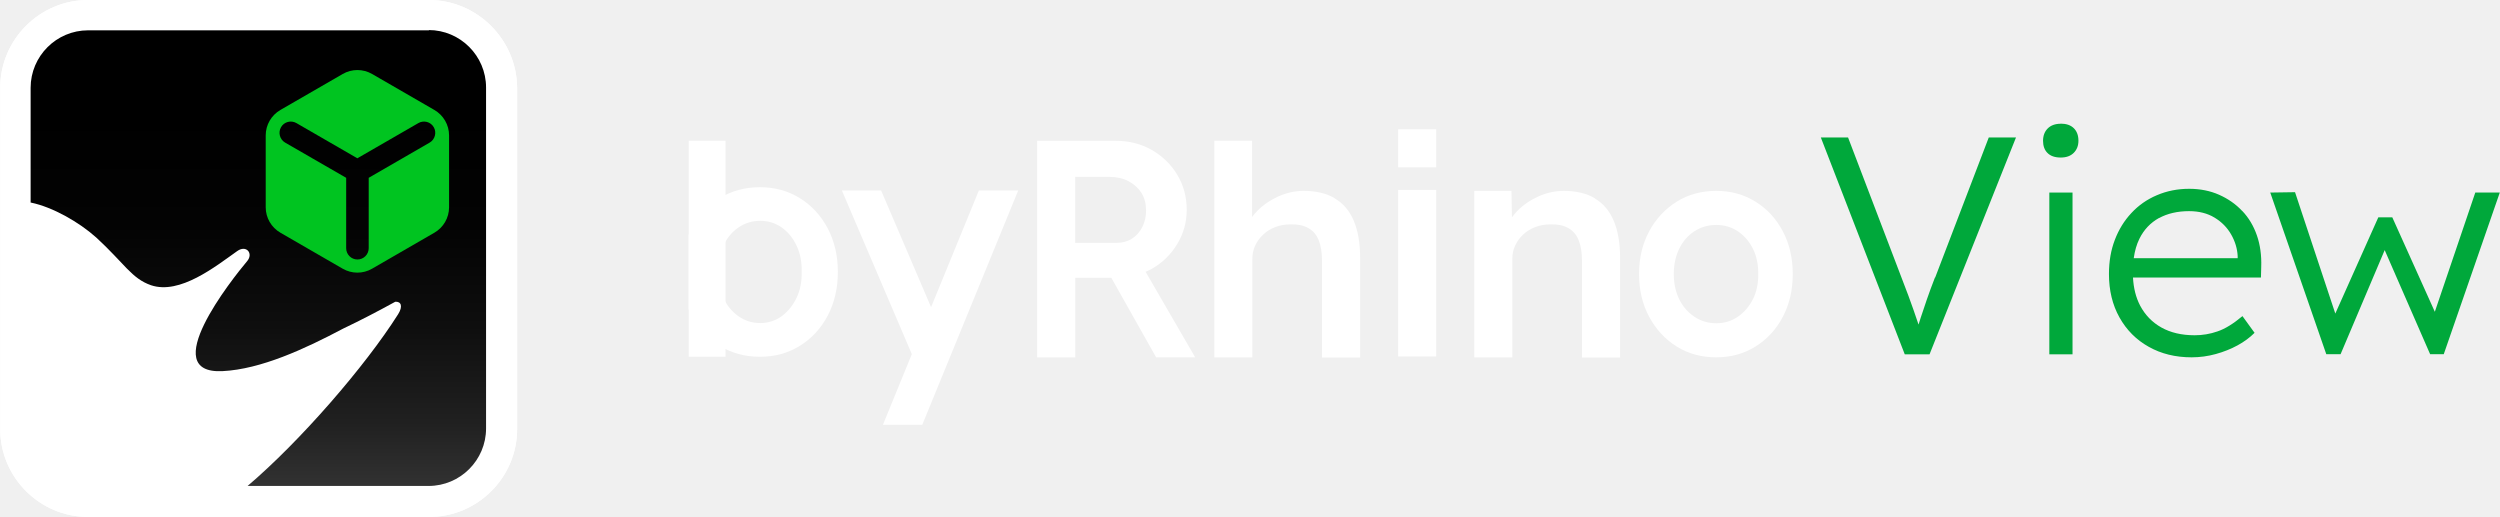
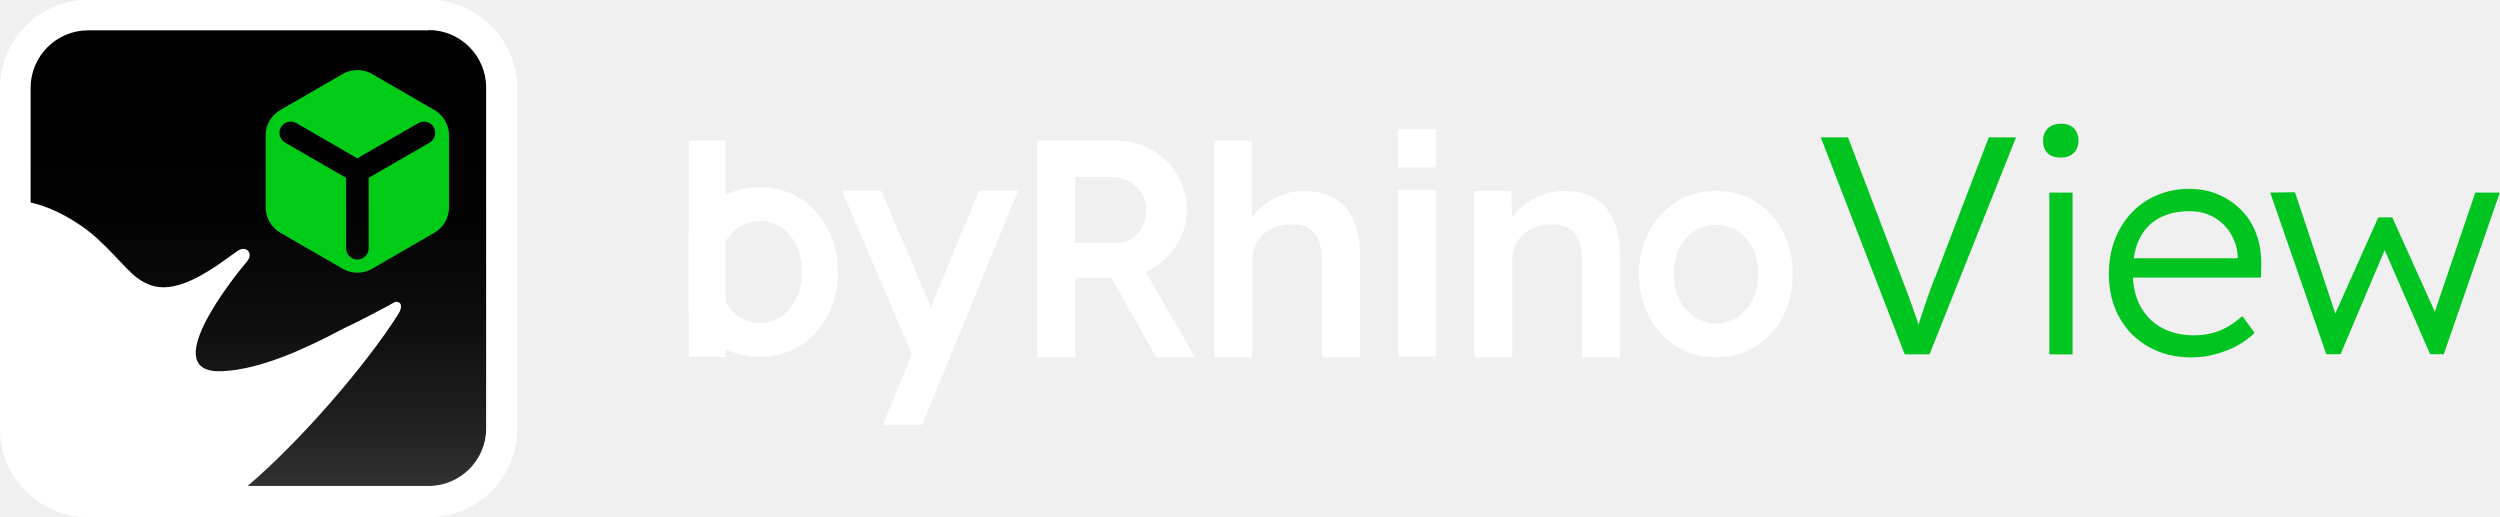
- <svg xmlns="http://www.w3.org/2000/svg" id="_레이어_1" data-name="레이어 1" width="93.92mm" height="19.42mm" viewBox="0 0 266.24 55.06">
-   <defs>
-     <style>
-       .cls-1 {
-         fill: #00a83b;
-       }
- 
-       .cls-2 {
-         fill: url(#_무제_그라디언트_5);
-       }
- 
-       .cls-3 {
-         fill: #fff;
-       }
- 
-       .cls-4 {
-         fill: #00c420;
-       }
-     </style>
-     <linearGradient id="_무제_그라디언트_5" data-name="무제 그라디언트 5" x1="27.51" y1="60.47" x2="27.51" y2="11.89" gradientUnits="userSpaceOnUse">
-       <stop offset="0" stop-color="#4d4d4d" />
-       <stop offset=".12" stop-color="#393939" />
-       <stop offset=".32" stop-color="#202020" />
-       <stop offset=".53" stop-color="#0e0e0e" />
-       <stop offset=".75" stop-color="#030303" />
-       <stop offset="1" stop-color="#000" />
-     </linearGradient>
-   </defs>
+ <svg xmlns="http://www.w3.org/2000/svg" version="1.0" id="_레이어_1" x="0px" y="0px" viewBox="0 0 266.23 55.05" style="enable-background:new 0 0 266.23 55.05;" xml:space="preserve">
+   <style type="text/css">
+ 	.st0{fill:#00C420;}
+ 	.st1{fill:#FFFFFF;}
+ 	.st2{fill:url(#SVGID_1_);}
+ 	.st3{fill:#00CC18;}
+ </style>
  <g>
-     <path class="cls-1" d="M206.08,29.55c-.35.9-.64,1.69-.87,2.36-.23.67-.45,1.33-.66,1.96-.07.22-.15.46-.22.7-.02-.06-.04-.12-.06-.17-.15-.46-.31-.93-.48-1.4-.17-.47-.35-.97-.54-1.5-.2-.53-.43-1.13-.69-1.81l-5.74-15.05h-2.9l8.94,23.1h2.64l9.21-23.1h-2.9l-5.71,14.92Z" />
-     <path class="cls-1" d="M219.48,13.18c-.59,0-1.06.17-1.39.5s-.5.77-.5,1.32.16.99.48,1.3c.32.32.79.48,1.4.48s1.06-.17,1.39-.5.5-.76.5-1.29c0-.57-.17-1.02-.5-1.34s-.79-.48-1.39-.48Z" />
-     <rect class="cls-1" x="218.26" y="20.51" width="2.47" height="17.23" />
-     <path class="cls-1" d="M238.8,22.47c-.69-.74-1.52-1.31-2.47-1.73s-2.02-.63-3.18-.63c-1.23,0-2.38.23-3.43.68-1.06.45-1.96,1.08-2.72,1.9-.76.81-1.35,1.77-1.76,2.85-.42,1.09-.63,2.3-.63,3.65,0,1.74.37,3.28,1.12,4.62s1.79,2.39,3.12,3.13c1.33.75,2.85,1.12,4.57,1.12.88,0,1.74-.12,2.57-.35.84-.23,1.61-.54,2.31-.92s1.31-.83,1.82-1.34l-1.29-1.78c-.97.81-1.85,1.36-2.66,1.63-.8.28-1.61.41-2.43.41-1.39,0-2.57-.28-3.55-.83s-1.73-1.33-2.26-2.33c-.45-.86-.7-1.86-.76-2.99h13.63l.03-1.15c.04-1.21-.11-2.32-.46-3.33-.35-1.01-.87-1.89-1.57-2.62ZM229.94,23.23c.9-.49,1.97-.74,3.2-.74,1.06,0,1.96.23,2.72.69.76.46,1.35,1.06,1.77,1.8.42.74.65,1.5.69,2.29v.23h-11.07c.11-.78.31-1.48.61-2.08.48-.97,1.18-1.7,2.08-2.2Z" />
-     <polygon class="cls-1" points="263.63 20.51 259.32 33.21 254.79 23.15 253.3 23.15 248.72 33.4 244.43 20.47 241.79 20.51 247.76 37.73 249.28 37.73 253.98 26.64 258.82 37.73 260.27 37.73 266.24 20.51 263.63 20.51" />
+     <path class="st0" d="M206.06,29.54c-0.35,0.9-0.64,1.69-0.87,2.36c-0.23,0.67-0.45,1.33-0.66,1.96c-0.07,0.22-0.15,0.46-0.22,0.7   c-0.02-0.06-0.04-0.12-0.06-0.17c-0.15-0.46-0.31-0.93-0.48-1.4s-0.35-0.97-0.54-1.5c-0.2-0.53-0.43-1.13-0.69-1.81l-5.74-15.05   h-2.9l8.94,23.1h2.64l9.21-23.1h-2.9l-5.71,14.92L206.06,29.54z" />
+     <path class="st0" d="M219.46,13.18c-0.59,0-1.06,0.17-1.39,0.5c-0.33,0.33-0.5,0.77-0.5,1.32s0.16,0.99,0.48,1.3   c0.32,0.32,0.79,0.48,1.4,0.48s1.06-0.17,1.39-0.5c0.33-0.33,0.5-0.76,0.5-1.29c0-0.57-0.17-1.02-0.5-1.34   c-0.33-0.32-0.79-0.48-1.39-0.48L219.46,13.18z" />
+     <rect x="218.24" y="20.51" class="st0" width="2.47" height="17.23" />
+     <path class="st0" d="M238.77,22.47c-0.69-0.74-1.52-1.31-2.47-1.73s-2.02-0.63-3.18-0.63c-1.23,0-2.38,0.23-3.43,0.68   c-1.06,0.45-1.96,1.08-2.72,1.9c-0.76,0.81-1.35,1.77-1.76,2.85c-0.42,1.09-0.63,2.3-0.63,3.65c0,1.74,0.37,3.28,1.12,4.62   c0.75,1.34,1.79,2.39,3.12,3.13c1.33,0.75,2.85,1.12,4.57,1.12c0.88,0,1.74-0.12,2.57-0.35c0.84-0.23,1.61-0.54,2.31-0.92   c0.7-0.38,1.31-0.83,1.82-1.34l-1.29-1.78c-0.97,0.81-1.85,1.36-2.66,1.63c-0.8,0.28-1.61,0.41-2.43,0.41   c-1.39,0-2.57-0.28-3.55-0.83c-0.98-0.55-1.73-1.33-2.26-2.33c-0.45-0.86-0.7-1.86-0.76-2.99h13.63l0.03-1.15   c0.04-1.21-0.11-2.32-0.46-3.33S239.47,23.19,238.77,22.47L238.77,22.47z M229.92,23.23c0.9-0.49,1.97-0.74,3.2-0.74   c1.06,0,1.96,0.23,2.72,0.69c0.76,0.46,1.35,1.06,1.77,1.8c0.42,0.74,0.65,1.5,0.69,2.29v0.23h-11.07   c0.11-0.78,0.31-1.48,0.61-2.08C228.32,24.45,229.02,23.72,229.92,23.23L229.92,23.23z" />
+     <polygon class="st0" points="263.6,20.51 259.29,33.2 254.76,23.15 253.27,23.15 248.69,33.39 244.4,20.47 241.76,20.51    247.73,37.72 249.25,37.72 253.95,26.63 258.79,37.72 260.24,37.72 266.21,20.51  " />
  </g>
-   <g fill="#ffffff">
-     <g>
-       <g>
-         <polygon points="104.24 20.29 99.15 32.72 93.83 20.29 89.65 20.29 97.1 37.72 94.02 45.25 98.21 45.25 108.43 20.29 104.24 20.29" />
-         <g>
-           <rect x="73.34" y="14.99" width="3.92" height="23.01" />
-           <path d="M88.14,24.32c-.72-1.36-1.71-2.43-2.96-3.21-1.26-.78-2.67-1.17-4.26-1.17s-3.03.39-4.29,1.17c-1.26.78-2.25,1.85-2.98,3.21-.12.22-.22.46-.32.7v7.9c.1.23.2.47.32.7.73,1.36,1.72,2.43,2.98,3.21,1.26.78,2.68,1.17,4.29,1.17s3-.39,4.26-1.17c1.26-.78,2.24-1.85,2.96-3.21.72-1.36,1.08-2.91,1.08-4.65s-.36-3.29-1.08-4.65ZM84.82,31.73c-.39.81-.92,1.46-1.58,1.95-.67.48-1.43.73-2.29.73s-1.63-.24-2.32-.73c-.69-.48-1.22-1.13-1.6-1.95-.38-.81-.57-1.74-.57-2.77s.19-1.96.57-2.79c.38-.82.91-1.47,1.6-1.94s1.46-.71,2.32-.71,1.62.24,2.29.71c.67.47,1.2,1.12,1.58,1.93.39.81.57,1.75.55,2.8.02,1.03-.16,1.96-.55,2.77Z" />
-         </g>
-       </g>
-       <path d="M114.51,38.06v-8.47h3.84l4.77,8.47h4.16l-5.28-9.11c.23-.1.45-.2.67-.32,1.13-.65,2.03-1.53,2.7-2.64.67-1.11,1.01-2.32,1.01-3.64,0-1.38-.34-2.63-1.01-3.74-.67-1.11-1.58-1.99-2.72-2.64-1.14-.65-2.41-.97-3.79-.97h-8.41v23.07h4.05ZM114.51,18.84h3.63c.77,0,1.45.15,2.04.46s1.05.73,1.38,1.25c.33.53.49,1.15.49,1.88,0,.64-.13,1.22-.4,1.75s-.63.94-1.1,1.24c-.47.3-1.03.45-1.66.45h-4.39v-7.02Z" />
-       <path d="M142.15,21.12c-.89-.53-1.99-.79-3.31-.79-.92,0-1.82.2-2.7.59-.88.4-1.64.92-2.27,1.57-.2.2-.37.41-.53.63v-8.13h-4.02v23.08h4.05v-10.48c0-.53.1-1.01.31-1.45.21-.44.49-.83.86-1.17.36-.34.79-.6,1.29-.79.49-.19,1.04-.28,1.63-.28.73-.02,1.34.1,1.85.38.51.28.88.7,1.12,1.29s.36,1.31.36,2.19v10.32h4.06v-10.61c0-1.58-.23-2.9-.68-3.96-.45-1.06-1.12-1.85-2.01-2.37Z" />
-       <path d="M169.85,21.12c-.89-.53-1.99-.79-3.31-.79-.92,0-1.82.2-2.7.59-.88.4-1.64.92-2.27,1.57-.21.21-.38.43-.55.66l-.05-2.82h-3.96v17.74h4.05v-10.48c0-.53.1-1.01.31-1.45.21-.44.49-.83.86-1.17.36-.34.79-.6,1.29-.79.49-.19,1.04-.28,1.63-.28.73-.02,1.34.1,1.85.38.51.28.88.7,1.12,1.29s.36,1.31.36,2.19v10.32h4.06v-10.61c0-1.58-.23-2.9-.68-3.96-.45-1.06-1.12-1.85-2.01-2.37Z" />
-       <g>
-         <rect x="148.9" y="20.23" width="4.05" height="17.74" />
-         <rect x="148.9" y="13.77" width="4.05" height="4.05" />
-       </g>
-       <path d="M189.87,24.63c-.71-1.34-1.68-2.39-2.91-3.15-1.23-.77-2.63-1.15-4.18-1.15s-2.98.38-4.21,1.15c-1.23.77-2.21,1.82-2.93,3.15-.72,1.34-1.08,2.86-1.08,4.56s.36,3.23,1.08,4.56,1.69,2.39,2.93,3.16c1.23.77,2.64,1.15,4.21,1.15s2.95-.38,4.18-1.15c1.23-.77,2.21-1.82,2.91-3.16.71-1.34,1.06-2.86,1.06-4.56s-.35-3.23-1.06-4.56ZM186.69,31.86c-.39.78-.93,1.41-1.6,1.87-.67.47-1.44.7-2.31.7s-1.64-.23-2.34-.7c-.69-.47-1.23-1.09-1.61-1.87-.38-.78-.57-1.67-.57-2.67s.19-1.89.57-2.68c.38-.79.92-1.42,1.61-1.87s1.47-.68,2.34-.68,1.63.23,2.31.68c.67.46,1.21,1.07,1.6,1.86.39.78.58,1.68.56,2.7.02.99-.17,1.88-.56,2.67Z" />
-     </g>
-     <g>
-       <path class="cls-3" d="M45.65,0H9.36C4.21,0,0,4.21,0,9.36v36.34c0,5.15,4.21,9.36,9.36,9.36h36.34c5.15,0,9.36-4.21,9.36-9.36V9.36c-.04-5.15-4.26-9.36-9.41-9.36h0Z" />
-       <path d="M45.65,3.19c3.37,0,6.12,2.75,6.12,6.12v36.34c0,3.37-2.75,6.12-6.12,6.12H9.36c-3.37,0-6.12-2.75-6.12-6.12V9.36c0-3.37,2.75-6.12,6.12-6.12h36.34M45.65,0H9.36C4.21,0,0,4.21,0,9.36v36.34c0,5.15,4.21,9.36,9.36,9.36h36.34c5.15,0,9.36-4.21,9.36-9.36V9.36c-.04-5.15-4.26-9.36-9.41-9.36h0Z" />
-       <path class="cls-2" d="M45.65,3.19l.04.04H9.36c-3.37,0-6.12,2.75-6.12,6.12v12.23s.03,0,.04,0c2.32.48,5.12,2.08,6.95,3.72,3,2.76,3.76,4.36,5.83,5.08,3.08,1.04,6.87-2,9.19-3.64.96-.68,1.72.24,1.08,1.04-1.68,2-9.71,12.11-2.64,11.75,4.05-.2,8.73-2.35,12.84-4.53,1.92-.91,3.8-1.9,5.55-2.86.63-.04.83.48.31,1.32-3.51,5.55-10.45,13.55-16.04,18.3h19.28c3.37,0,6.12-2.75,6.12-6.12V9.32c0-3.37-2.75-6.12-6.12-6.12Z" />
-     </g>
-     <path class="cls-4" d="M46.24,11.71l-6.63-3.83c-.97-.56-2.16-.56-3.13,0l-6.63,3.83c-.97.56-1.57,1.59-1.57,2.71v7.66c0,1.12.6,2.15,1.57,2.71l6.63,3.83c.97.56,2.16.56,3.13,0l6.63-3.83c.97-.56,1.57-1.59,1.57-2.71v-7.66c0-1.12-.6-2.15-1.57-2.71ZM45.74,15.19l-6.49,3.75v7.5c0,.66-.54,1.2-1.2,1.2s-1.2-.54-1.2-1.2v-7.5l-6.5-3.75c-.57-.33-.77-1.07-.44-1.64.33-.58,1.07-.77,1.64-.44l6.49,3.75,6.5-3.75c.57-.33,1.31-.14,1.64.44.33.57.13,1.31-.44,1.64Z" />
-   </g>
+   <polygon class="st1" points="104.24,20.29 99.15,32.71 93.83,20.29 89.65,20.29 97.1,37.71 94.02,45.24 98.21,45.24 108.43,20.29   " />
+   <rect x="73.35" y="14.99" class="st1" width="3.92" height="23.01" />
+   <path class="st1" d="M88.14,24.32c-0.72-1.36-1.71-2.43-2.96-3.21c-1.26-0.78-2.67-1.17-4.26-1.17c-1.59,0-3.03,0.39-4.29,1.17  c-1.26,0.78-2.25,1.85-2.98,3.21c-0.12,0.22-0.22,0.46-0.32,0.7v7.9c0.1,0.23,0.2,0.47,0.32,0.7c0.73,1.36,1.72,2.43,2.98,3.21  c1.26,0.78,2.68,1.17,4.29,1.17c1.61,0,3-0.39,4.26-1.17c1.26-0.78,2.24-1.85,2.96-3.21c0.72-1.36,1.08-2.91,1.08-4.65  C89.22,27.22,88.86,25.67,88.14,24.32z M84.82,31.72c-0.39,0.81-0.92,1.46-1.58,1.95c-0.67,0.48-1.43,0.73-2.29,0.73  s-1.63-0.24-2.32-0.73c-0.69-0.48-1.22-1.13-1.6-1.95c-0.38-0.81-0.57-1.74-0.57-2.77c0-1.03,0.19-1.96,0.57-2.79  c0.38-0.82,0.91-1.47,1.6-1.94c0.69-0.47,1.46-0.71,2.32-0.71s1.62,0.24,2.29,0.71c0.67,0.47,1.2,1.12,1.58,1.93  c0.39,0.81,0.57,1.75,0.55,2.8C85.39,29.98,85.21,30.91,84.82,31.72z" />
+   <path class="st1" d="M114.51,38.05v-8.47h3.84l4.77,8.47h4.16L122,28.94c0.23-0.1,0.45-0.2,0.67-0.32c1.13-0.65,2.03-1.53,2.7-2.64  c0.67-1.11,1.01-2.32,1.01-3.64c0-1.38-0.34-2.63-1.01-3.74c-0.67-1.11-1.58-1.99-2.72-2.64c-1.14-0.65-2.41-0.97-3.79-0.97h-8.41  v23.07h4.05L114.51,38.05z M114.51,18.84h3.63c0.77,0,1.45,0.15,2.04,0.46s1.05,0.73,1.38,1.25c0.33,0.53,0.49,1.15,0.49,1.88  c0,0.64-0.13,1.22-0.4,1.75c-0.27,0.53-0.63,0.94-1.1,1.24c-0.47,0.3-1.03,0.45-1.66,0.45h-4.39v-7.02L114.51,18.84z" />
+   <path class="st1" d="M142.14,21.12c-0.89-0.53-1.99-0.79-3.31-0.79c-0.92,0-1.82,0.2-2.7,0.59c-0.88,0.4-1.64,0.92-2.27,1.57  c-0.2,0.2-0.37,0.41-0.53,0.63v-8.13h-4.02v23.08h4.05V27.58c0-0.53,0.1-1.01,0.31-1.45c0.21-0.44,0.49-0.83,0.86-1.17  c0.36-0.34,0.79-0.6,1.29-0.79c0.49-0.19,1.04-0.28,1.63-0.28c0.73-0.02,1.34,0.1,1.85,0.38c0.51,0.28,0.88,0.7,1.12,1.29  c0.24,0.59,0.36,1.31,0.36,2.19v10.32h4.06V27.46c0-1.58-0.23-2.9-0.68-3.96s-1.12-1.85-2.01-2.37L142.14,21.12z" />
+   <path class="st1" d="M169.84,21.12c-0.89-0.53-1.99-0.79-3.31-0.79c-0.92,0-1.82,0.2-2.7,0.59c-0.88,0.4-1.64,0.92-2.27,1.57  c-0.21,0.21-0.38,0.43-0.55,0.66l-0.05-2.82H157v17.74h4.05V27.58c0-0.53,0.1-1.01,0.31-1.45c0.21-0.44,0.49-0.83,0.86-1.17  c0.36-0.34,0.79-0.6,1.29-0.79c0.49-0.19,1.04-0.28,1.63-0.28c0.73-0.02,1.34,0.1,1.85,0.38c0.51,0.28,0.88,0.7,1.12,1.29  s0.36,1.31,0.36,2.19v10.32h4.06V27.46c0-1.58-0.23-2.9-0.68-3.96s-1.12-1.85-2.01-2.37V21.12z" />
+   <rect x="148.89" y="20.23" class="st1" width="4.05" height="17.74" />
+   <rect x="148.89" y="13.77" class="st1" width="4.05" height="4.05" />
+   <path class="st1" d="M189.85,24.62c-0.71-1.34-1.68-2.39-2.91-3.15c-1.23-0.77-2.63-1.15-4.18-1.15c-1.55,0-2.98,0.38-4.21,1.15  s-2.21,1.82-2.93,3.15c-0.72,1.34-1.08,2.86-1.08,4.56s0.36,3.23,1.08,4.56c0.72,1.33,1.69,2.39,2.93,3.16  c1.23,0.77,2.64,1.15,4.21,1.15s2.95-0.38,4.18-1.15s2.21-1.82,2.91-3.16c0.71-1.34,1.06-2.86,1.06-4.56S190.56,25.95,189.85,24.62z   M186.67,31.85c-0.39,0.78-0.93,1.41-1.6,1.87c-0.67,0.47-1.44,0.7-2.31,0.7c-0.87,0-1.64-0.23-2.34-0.7  c-0.69-0.47-1.23-1.09-1.61-1.87s-0.57-1.67-0.57-2.67c0-1,0.19-1.89,0.57-2.68s0.92-1.42,1.61-1.87s1.47-0.68,2.34-0.68  c0.87,0,1.63,0.23,2.31,0.68c0.67,0.46,1.21,1.07,1.6,1.86c0.39,0.78,0.58,1.68,0.56,2.7C187.25,30.18,187.06,31.07,186.67,31.85  L186.67,31.85z" />
+   <path class="st1" d="M45.66,0H9.38C4.23,0,0.02,4.21,0.02,9.36v36.33c0,5.15,4.21,9.36,9.36,9.36h36.33c5.15,0,9.36-4.21,9.36-9.36  V9.36C55.03,4.21,50.81,0,45.66,0L45.66,0z" />
+   <path class="st1" d="M45.66,3.19c3.37,0,6.12,2.75,6.12,6.12v36.33c0,3.37-2.75,6.12-6.12,6.12H9.38c-3.37,0-6.12-2.75-6.12-6.12  V9.36c0-3.37,2.75-6.12,6.12-6.12h36.33 M45.66,0H9.38C4.23,0,0.02,4.21,0.02,9.36v36.33c0,5.15,4.21,9.36,9.36,9.36h36.33  c5.15,0,9.36-4.21,9.36-9.36V9.36C55.03,4.21,50.81,0,45.66,0L45.66,0z" />
+   <linearGradient id="SVGID_1_" gradientUnits="userSpaceOnUse" x1="27.663" y1="-2.574" x2="27.663" y2="45.996" gradientTransform="matrix(0.9998 0 0 -0.9998 -0.1458 57.8844)">
+     <stop offset="0" style="stop-color:#4D4D4D" />
+     <stop offset="0.12" style="stop-color:#393939" />
+     <stop offset="0.32" style="stop-color:#202020" />
+     <stop offset="0.53" style="stop-color:#0E0E0E" />
+     <stop offset="0.75" style="stop-color:#030303" />
+     <stop offset="1" style="stop-color:#000000" />
+   </linearGradient>
+   <path class="st2" d="M45.66,3.19l0.04,0.04H9.38c-3.37,0-6.12,2.75-6.12,6.12v12.23c0,0,0.03,0,0.04,0  c2.32,0.48,5.12,2.08,6.95,3.72c3,2.76,3.76,4.36,5.83,5.08c3.08,1.04,6.87-2,9.19-3.64c0.96-0.68,1.72,0.24,1.08,1.04  c-1.68,2-9.71,12.11-2.64,11.75c4.05-0.2,8.73-2.35,12.84-4.53c1.92-0.91,3.8-1.9,5.55-2.86c0.63-0.04,0.83,0.48,0.31,1.32  C38.89,39,31.96,47,26.37,51.75h19.28c3.37,0,6.12-2.75,6.12-6.12V9.32c0-3.37-2.75-6.12-6.12-6.12L45.66,3.19z" />
+   <path class="st3" d="M46.25,11.71l-6.63-3.83c-0.97-0.56-2.16-0.56-3.13,0l-6.63,3.83c-0.97,0.56-1.57,1.59-1.57,2.71v7.66  c0,1.12,0.6,2.15,1.57,2.71l6.63,3.83c0.97,0.56,2.16,0.56,3.13,0l6.63-3.83c0.97-0.56,1.57-1.59,1.57-2.71v-7.66  C47.82,13.3,47.22,12.27,46.25,11.71z M45.75,15.19l-6.49,3.75v7.5c0,0.66-0.54,1.2-1.2,1.2s-1.2-0.54-1.2-1.2v-7.5l-6.5-3.75  c-0.57-0.33-0.77-1.07-0.44-1.64c0.33-0.58,1.07-0.77,1.64-0.44l6.49,3.75l6.5-3.75c0.57-0.33,1.31-0.14,1.64,0.44  C46.52,14.12,46.32,14.86,45.75,15.19z" />
</svg>
